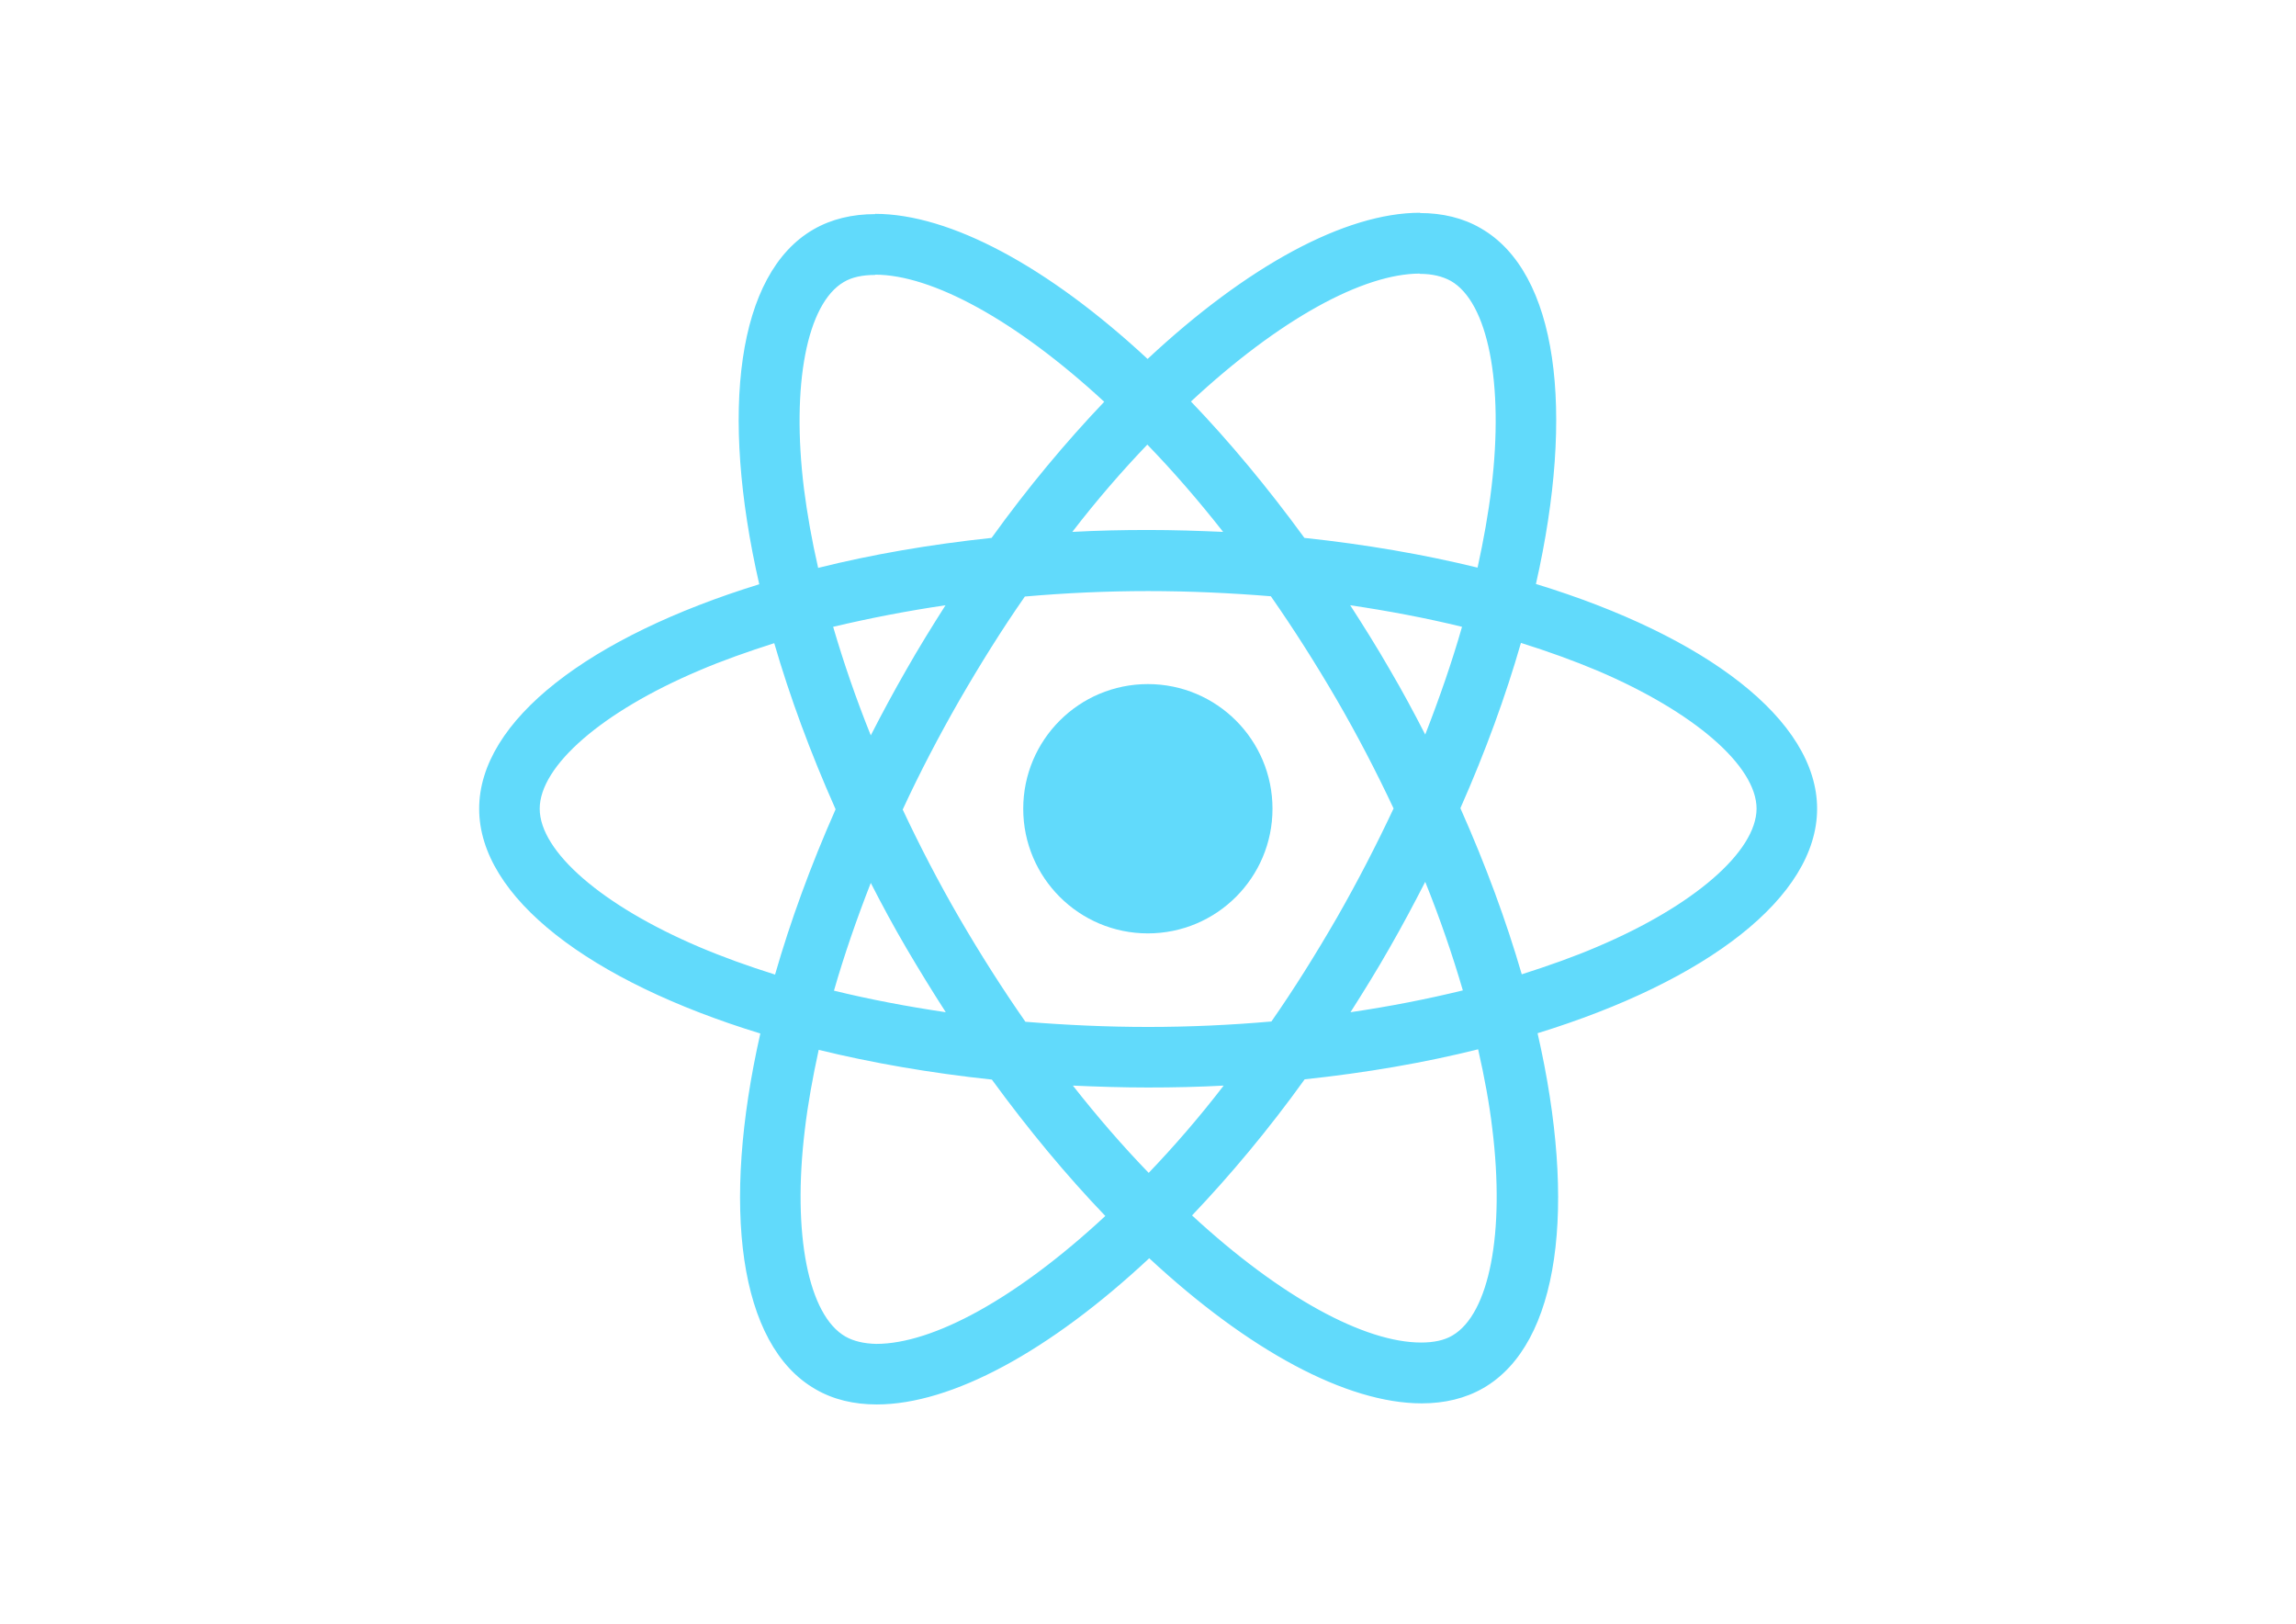
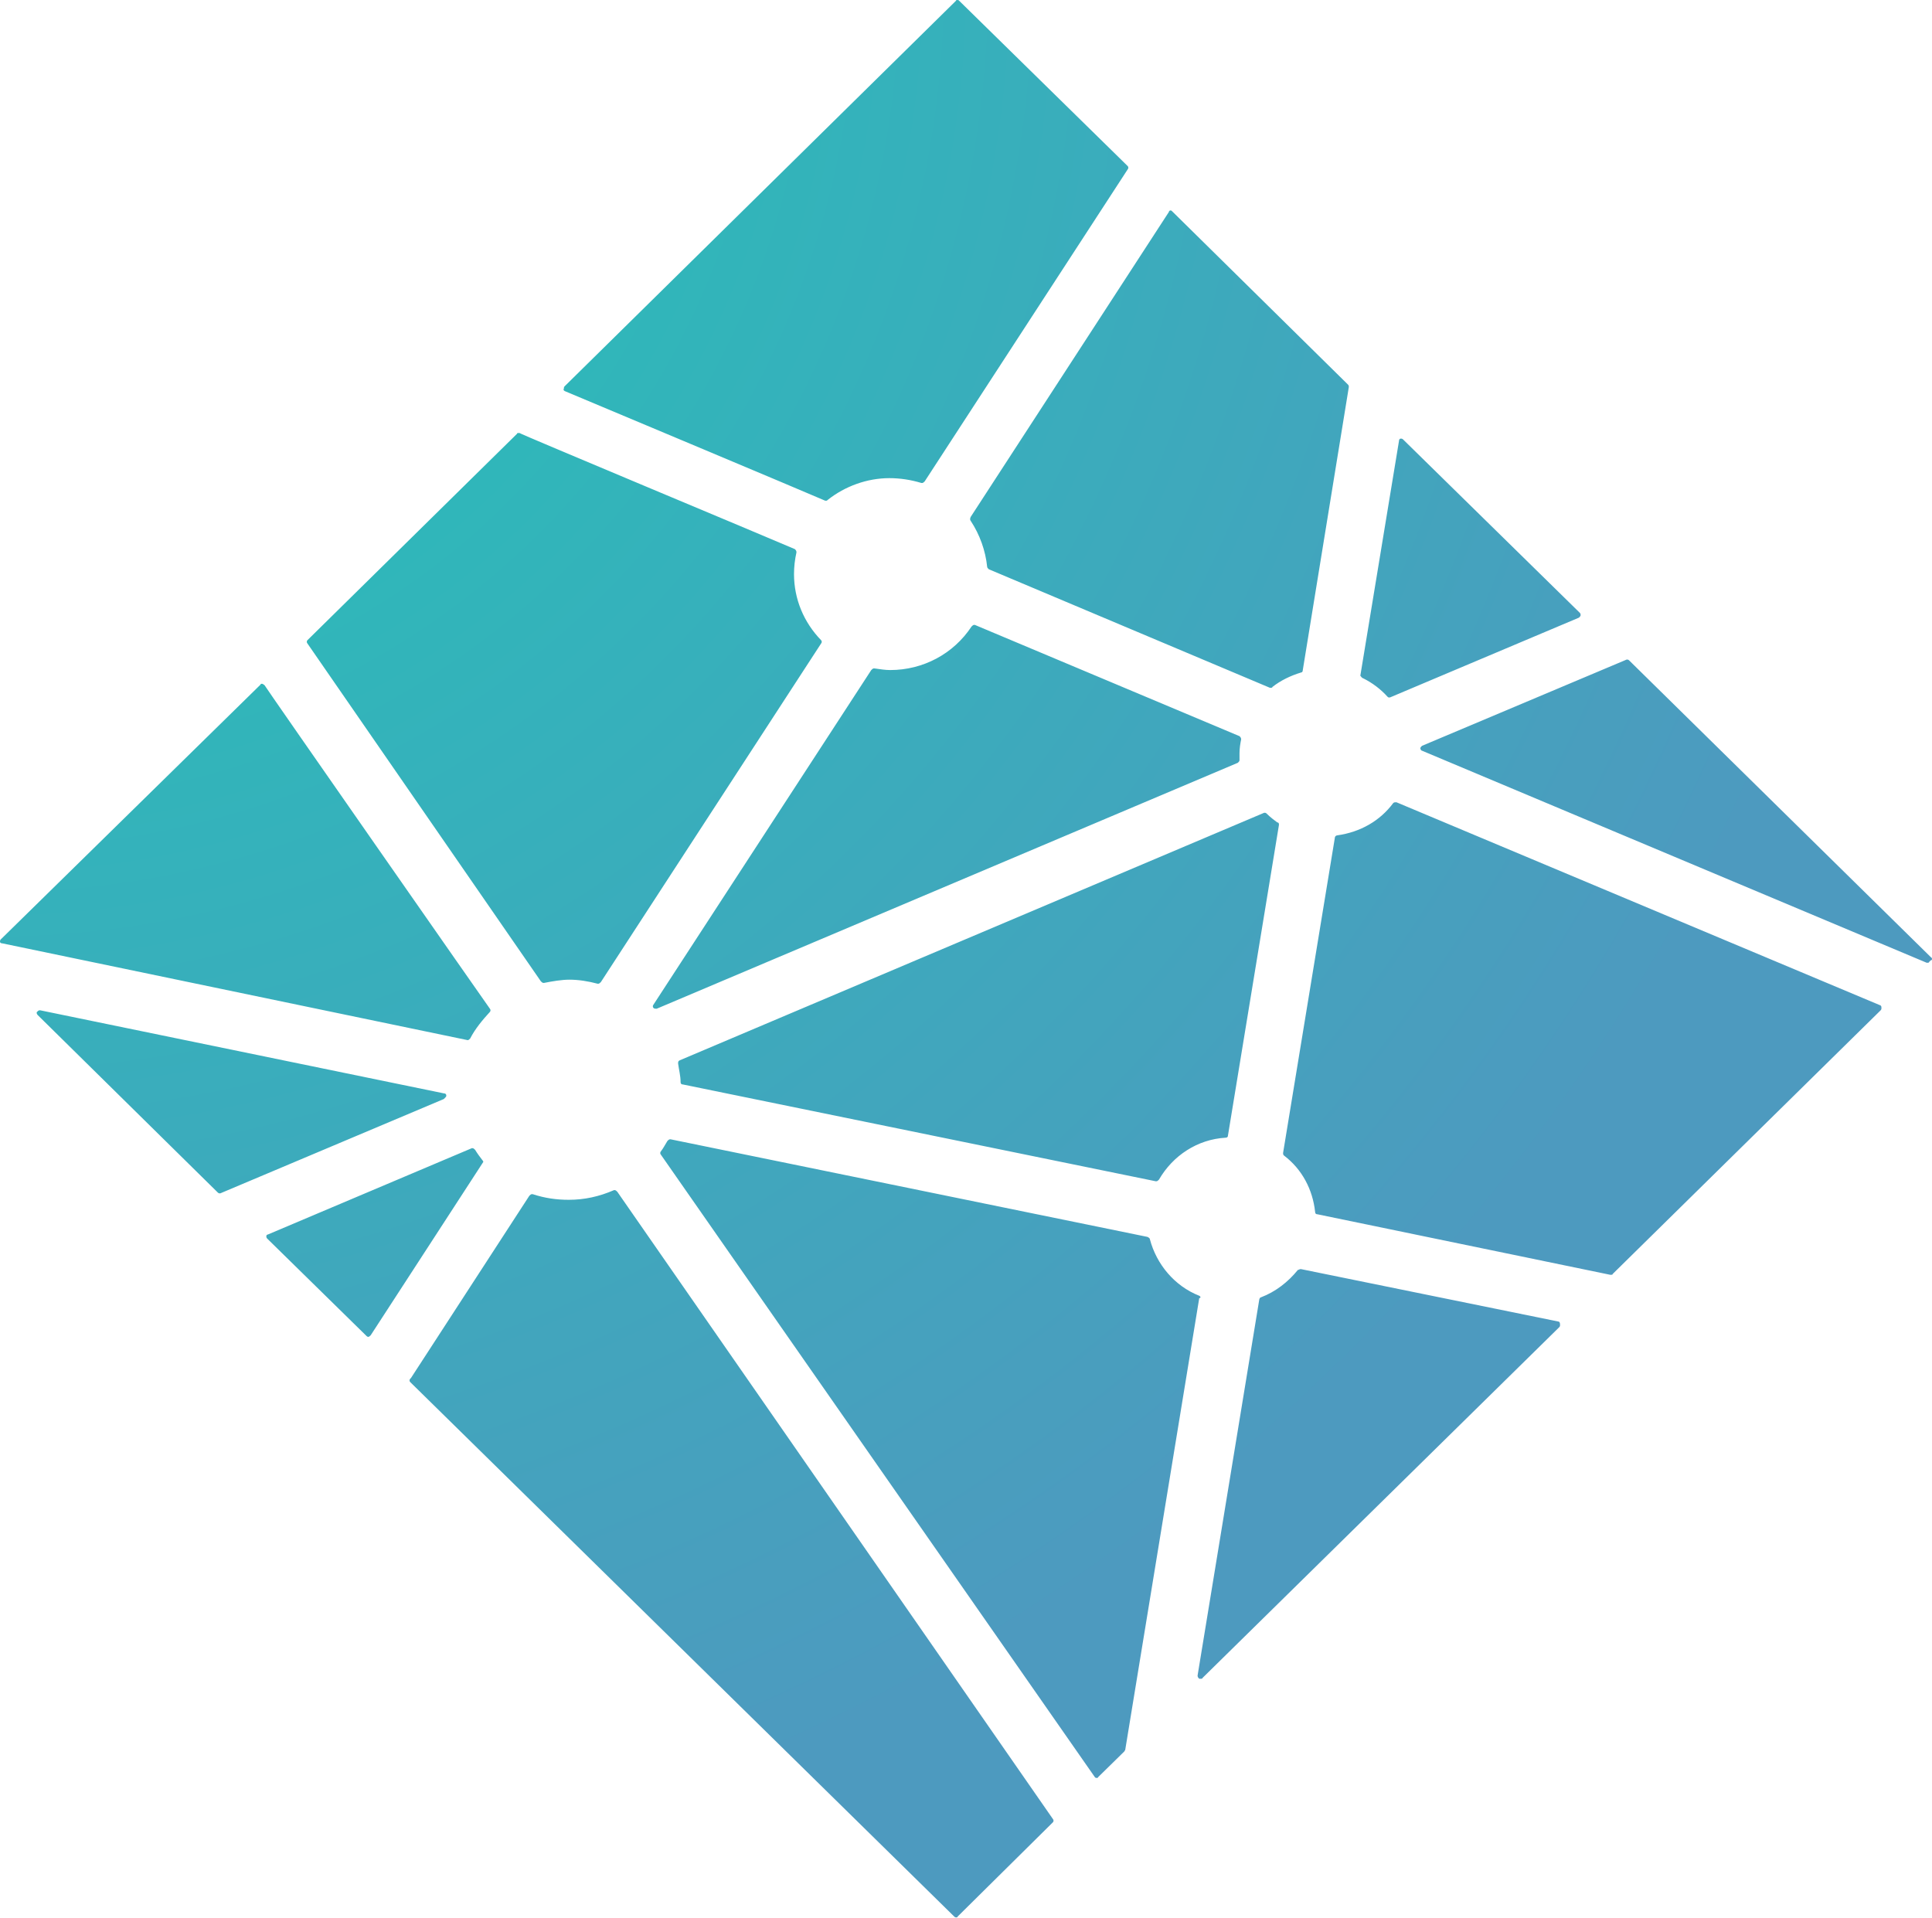
- <svg xmlns="http://www.w3.org/2000/svg" viewBox="0 0 841.9 595.3">
-   <g fill="#61DAFB">
-     <path d="M666.3 296.5c0-32.5-40.7-63.3-103.1-82.4 14.4-63.6 8-114.2-20.2-130.4-6.5-3.8-14.1-5.6-22.4-5.6v22.3c4.6 0 8.3.9 11.4 2.6 13.6 7.8 19.5 37.5 14.9 75.7-1.1 9.4-2.9 19.3-5.1 29.4-19.6-4.8-41-8.5-63.5-10.9-13.5-18.5-27.5-35.3-41.6-50 32.6-30.3 63.2-46.9 84-46.9V78c-27.5 0-63.5 19.6-99.9 53.6-36.4-33.8-72.4-53.2-99.9-53.2v22.3c20.7 0 51.4 16.5 84 46.6-14 14.7-28 31.4-41.3 49.9-22.6 2.4-44 6.1-63.6 11-2.3-10-4-19.7-5.2-29-4.7-38.2 1.1-67.9 14.6-75.8 3-1.8 6.9-2.6 11.5-2.6V78.5c-8.4 0-16 1.8-22.6 5.6-28.1 16.2-34.4 66.7-19.9 130.1-62.2 19.2-102.7 49.9-102.7 82.3 0 32.5 40.7 63.3 103.1 82.4-14.4 63.6-8 114.2 20.2 130.4 6.5 3.8 14.1 5.6 22.5 5.6 27.5 0 63.5-19.6 99.9-53.6 36.4 33.8 72.4 53.2 99.9 53.2 8.4 0 16-1.8 22.6-5.6 28.1-16.2 34.4-66.7 19.9-130.1 62-19.1 102.5-49.9 102.5-82.3zm-130.2-66.7c-3.7 12.9-8.3 26.2-13.5 39.5-4.1-8-8.4-16-13.1-24-4.6-8-9.5-15.8-14.4-23.4 14.2 2.1 27.9 4.7 41 7.9zm-45.8 106.5c-7.8 13.5-15.8 26.3-24.1 38.2-14.9 1.3-30 2-45.2 2-15.1 0-30.2-.7-45-1.9-8.3-11.9-16.4-24.6-24.2-38-7.6-13.1-14.5-26.4-20.8-39.8 6.2-13.4 13.2-26.8 20.7-39.9 7.8-13.5 15.8-26.3 24.1-38.2 14.9-1.3 30-2 45.2-2 15.1 0 30.2.7 45 1.9 8.3 11.9 16.4 24.6 24.2 38 7.6 13.1 14.5 26.4 20.8 39.8-6.3 13.4-13.2 26.8-20.7 39.9zm32.3-13c5.4 13.4 10 26.8 13.8 39.8-13.1 3.2-26.9 5.9-41.2 8 4.9-7.7 9.8-15.6 14.4-23.7 4.6-8 8.9-16.1 13-24.1zM421.2 430c-9.3-9.6-18.6-20.3-27.8-32 9 .4 18.2.7 27.5.7 9.4 0 18.7-.2 27.8-.7-9 11.7-18.3 22.4-27.5 32zm-74.4-58.9c-14.2-2.1-27.9-4.7-41-7.9 3.7-12.9 8.3-26.2 13.5-39.5 4.1 8 8.4 16 13.1 24 4.7 8 9.5 15.8 14.4 23.4zM420.7 163c9.3 9.6 18.6 20.3 27.8 32-9-.4-18.2-.7-27.5-.7-9.4 0-18.7.2-27.8.7 9-11.7 18.3-22.4 27.5-32zm-74 58.9c-4.9 7.7-9.8 15.6-14.4 23.7-4.6 8-8.9 16-13 24-5.4-13.4-10-26.8-13.8-39.8 13.1-3.1 26.9-5.8 41.2-7.9zm-90.5 125.2c-35.4-15.1-58.3-34.9-58.3-50.6 0-15.7 22.9-35.6 58.3-50.6 8.6-3.7 18-7 27.7-10.1 5.7 19.6 13.2 40 22.5 60.9-9.2 20.8-16.6 41.1-22.2 60.6-9.9-3.1-19.3-6.5-28-10.2zM310 490c-13.6-7.8-19.5-37.5-14.9-75.7 1.1-9.4 2.9-19.3 5.1-29.4 19.6 4.8 41 8.5 63.5 10.9 13.5 18.5 27.5 35.3 41.6 50-32.6 30.3-63.2 46.9-84 46.9-4.5-.1-8.3-1-11.3-2.7zm237.2-76.2c4.7 38.2-1.1 67.9-14.6 75.8-3 1.8-6.9 2.6-11.5 2.6-20.7 0-51.4-16.5-84-46.6 14-14.7 28-31.4 41.3-49.9 22.6-2.4 44-6.1 63.6-11 2.3 10.1 4.1 19.8 5.2 29.1zm38.5-66.7c-8.6 3.7-18 7-27.7 10.1-5.7-19.6-13.2-40-22.5-60.9 9.2-20.8 16.6-41.1 22.2-60.6 9.9 3.1 19.3 6.5 28.1 10.2 35.4 15.1 58.3 34.9 58.3 50.6-.1 15.7-23 35.6-58.4 50.6zM320.8 78.4z" />
-     <circle cx="420.9" cy="296.5" r="45.7" />
-     <path d="M520.5 78.1z" />
-   </g>
+ <svg xmlns="http://www.w3.org/2000/svg" width="400" height="397" viewBox="0 0 400 397">
+   <defs>
+     <radialGradient id="a" cx="0%" cy="0%" r="100%" fx="0%" fy="0%">
+       <stop stop-color="#20C6B7" offset="0%" />
+       <stop stop-color="#4D9ABF" offset="100%" />
+     </radialGradient>
+   </defs>
+   <path fill="url(#a)" d="M282.153,140.402 C284.195,141.404 285.897,142.74 287.258,144.242 C287.428,144.409 287.428,144.409 287.598,144.409 L287.769,144.409 L326.909,127.881 C327.079,127.714 327.25,127.548 327.25,127.381 C327.25,127.214 327.25,127.047 327.079,126.88 L290.491,90.986 C290.321,90.819 290.151,90.819 290.151,90.819 L289.981,90.819 C289.811,90.819 289.641,90.986 289.641,91.32 L281.642,139.902 C281.812,140.069 281.983,140.402 282.153,140.402 Z M200.979,107.848 C202.85,110.686 204.042,114.025 204.382,117.364 C204.382,117.531 204.552,117.698 204.722,117.865 L262.923,142.406 L263.093,142.406 C263.263,142.406 263.433,142.406 263.433,142.239 C265.135,140.903 267.177,139.902 269.389,139.234 C269.56,139.234 269.73,139.067 269.73,138.733 L279.26,80.135 C279.26,79.968 279.26,79.801 279.09,79.634 L242.672,43.74 C242.502,43.573 242.502,43.573 242.331,43.573 C242.161,43.573 241.991,43.74 241.991,43.907 L200.979,107.013 C200.808,107.347 200.808,107.681 200.979,107.848 Z M399.745,198.166 L337.29,136.73 C337.12,136.563 336.95,136.563 336.95,136.563 L336.779,136.563 L294.405,154.426 C294.235,154.593 294.065,154.76 294.065,154.927 C294.065,155.094 294.235,155.428 294.405,155.428 L398.894,199.335 L399.064,199.335 C399.234,199.335 399.404,199.335 399.404,199.168 L399.745,198.834 C400.085,198.834 400.085,198.333 399.745,198.166 Z M389.364,208.183 L289.13,166.112 L288.96,166.112 C288.79,166.112 288.619,166.112 288.449,166.279 C285.726,169.952 281.642,172.289 276.877,172.957 C276.707,172.957 276.367,173.124 276.367,173.458 L265.646,238.734 C265.646,238.901 265.646,239.068 265.816,239.235 C269.56,242.073 271.772,246.247 272.282,250.921 C272.282,251.255 272.453,251.422 272.793,251.422 L333.376,263.943 L333.546,263.943 C333.716,263.943 333.886,263.943 333.886,263.776 L389.364,209.185 C389.534,209.018 389.534,208.851 389.534,208.684 C389.534,208.517 389.534,208.35 389.364,208.183 Z M256.626,152.423 L201.829,129.384 L201.659,129.384 C201.489,129.384 201.319,129.551 201.149,129.718 C197.405,135.394 191.108,138.733 184.301,138.733 C183.28,138.733 182.259,138.566 181.068,138.399 L180.898,138.399 C180.728,138.399 180.557,138.566 180.387,138.733 L135.29,208.016 C135.12,208.183 135.12,208.517 135.29,208.684 C135.461,208.851 135.631,208.851 135.801,208.851 L135.971,208.851 L256.286,157.932 C256.456,157.765 256.626,157.598 256.626,157.431 L256.626,156.763 L256.626,155.929 C256.626,154.927 256.796,153.925 256.967,153.09 C256.967,152.757 256.796,152.59 256.626,152.423 Z M322.655,273.626 L269.389,262.775 L269.219,262.775 C269.049,262.775 268.879,262.942 268.709,262.942 C266.667,265.446 264.114,267.449 261.051,268.618 C260.881,268.618 260.71,268.952 260.71,269.119 L247.947,346.916 C247.947,347.25 248.117,347.417 248.288,347.584 L248.628,347.584 C248.798,347.584 248.968,347.584 248.968,347.417 L322.825,274.795 C322.995,274.628 322.995,274.461 322.995,274.294 C322.995,273.793 322.825,273.626 322.655,273.626 Z M248.288,268.284 C243.182,266.28 239.438,261.773 238.077,256.598 C238.077,256.431 237.907,256.264 237.566,256.097 L138.864,235.896 C138.864,235.896 138.864,235.896 138.694,235.896 C138.524,235.896 138.354,236.063 138.183,236.23 C137.673,237.065 137.332,237.733 136.822,238.4 C136.652,238.567 136.652,238.901 136.822,239.068 L226.675,367.951 C226.845,368.118 226.845,368.118 227.016,368.118 C227.186,368.118 227.356,368.118 227.356,367.951 L232.802,362.609 C232.802,362.442 232.972,362.442 232.972,362.275 L248.288,268.785 C248.628,268.785 248.628,268.451 248.288,268.284 Z M140.906,224.043 C140.906,224.377 141.076,224.544 141.417,224.544 L239.268,244.577 L239.438,244.577 C239.609,244.577 239.779,244.41 239.949,244.243 C242.842,239.235 247.947,235.896 253.733,235.562 C254.074,235.562 254.244,235.395 254.244,235.061 L264.795,170.787 C264.795,170.62 264.795,170.286 264.454,170.286 C263.774,169.785 263.093,169.284 262.242,168.45 C262.072,168.283 261.902,168.283 261.902,168.283 L261.732,168.283 L140.736,219.535 C140.396,219.702 140.396,219.869 140.396,220.203 C140.566,221.539 140.906,222.707 140.906,224.043 Z M99.894,240.237 C99.383,239.569 98.873,238.901 98.362,238.066 C98.192,237.899 98.022,237.733 97.852,237.733 L97.681,237.733 L55.478,255.596 C55.307,255.596 55.137,255.763 55.137,255.93 C55.137,256.097 55.137,256.264 55.307,256.431 L75.899,276.631 C76.069,276.798 76.239,276.798 76.239,276.798 C76.409,276.798 76.579,276.631 76.75,276.464 L100.064,240.571 C100.064,240.571 100.064,240.404 99.894,240.237 Z M127.803,246.748 C127.632,246.581 127.462,246.414 127.292,246.414 L127.122,246.414 C124.059,247.749 120.996,248.417 117.762,248.417 C115.21,248.417 112.827,248.083 110.274,247.249 L110.104,247.249 C109.934,247.249 109.764,247.415 109.594,247.582 L85.088,285.312 L84.918,285.479 C84.748,285.646 84.748,285.98 84.918,286.147 L197.575,396.833 C197.745,397 197.915,397 197.915,397 C198.086,397 198.256,397 198.256,396.833 L217.996,377.3 C218.166,377.133 218.166,376.799 217.996,376.632 L127.803,246.748 Z M111.976,203.175 C112.146,203.341 112.317,203.508 112.487,203.508 L112.657,203.508 C114.359,203.175 116.231,202.841 117.932,202.841 C119.804,202.841 121.846,203.175 123.718,203.675 L123.889,203.675 C124.059,203.675 124.229,203.508 124.399,203.341 L170.006,133.224 C170.177,133.057 170.177,132.723 170.006,132.556 C166.433,128.883 164.391,124.042 164.391,118.866 C164.391,117.364 164.561,115.861 164.901,114.359 C164.901,114.025 164.731,113.858 164.561,113.691 C158.775,111.187 107.552,89.817 107.552,89.651 L107.381,89.651 C107.211,89.651 107.041,89.651 107.041,89.817 L63.646,132.556 C63.476,132.723 63.476,133.057 63.646,133.224 L111.976,203.175 Z M116.911,80.969 C116.911,80.969 168.645,102.672 170.857,103.674 L171.027,103.674 C171.198,103.674 171.198,103.674 171.368,103.507 C174.942,100.669 179.536,99 184.131,99 C186.343,99 188.556,99.333 190.768,100.001 L190.938,100.001 C191.108,100.001 191.278,99.834 191.449,99.667 L233.482,35.059 C233.652,34.892 233.652,34.558 233.482,34.391 L198.596,0.167 C198.426,0 198.426,0 198.256,0 C198.086,0 197.915,0 197.915,0.167 L116.911,79.968 C116.741,80.135 116.741,80.302 116.741,80.468 C116.571,80.802 116.741,80.802 116.911,80.969 Z M96.83,215.362 C97.001,215.362 97.171,215.195 97.341,215.028 C98.362,213.024 99.894,211.188 101.425,209.519 C101.595,209.352 101.595,209.018 101.425,208.851 C100.915,208.183 54.797,142.072 54.797,141.905 C54.627,141.738 54.627,141.738 54.286,141.571 C54.116,141.571 53.946,141.571 53.946,141.738 L0.17,194.493 C0,194.66 0,194.827 0,194.994 C0,195.161 0.17,195.328 0.511,195.328 L96.83,215.362 C96.66,215.362 96.66,215.362 96.83,215.362 Z M92.406,226.881 C92.406,226.547 92.236,226.38 91.895,226.38 L8.339,209.185 C8.339,209.185 8.339,209.185 8.168,209.185 C7.998,209.185 7.828,209.352 7.658,209.519 C7.488,209.685 7.658,210.019 7.828,210.186 L45.097,246.915 C45.267,247.082 45.437,247.082 45.437,247.082 L45.607,247.082 L91.895,227.549 C92.236,227.215 92.406,227.048 92.406,226.881 Z" />
</svg>
